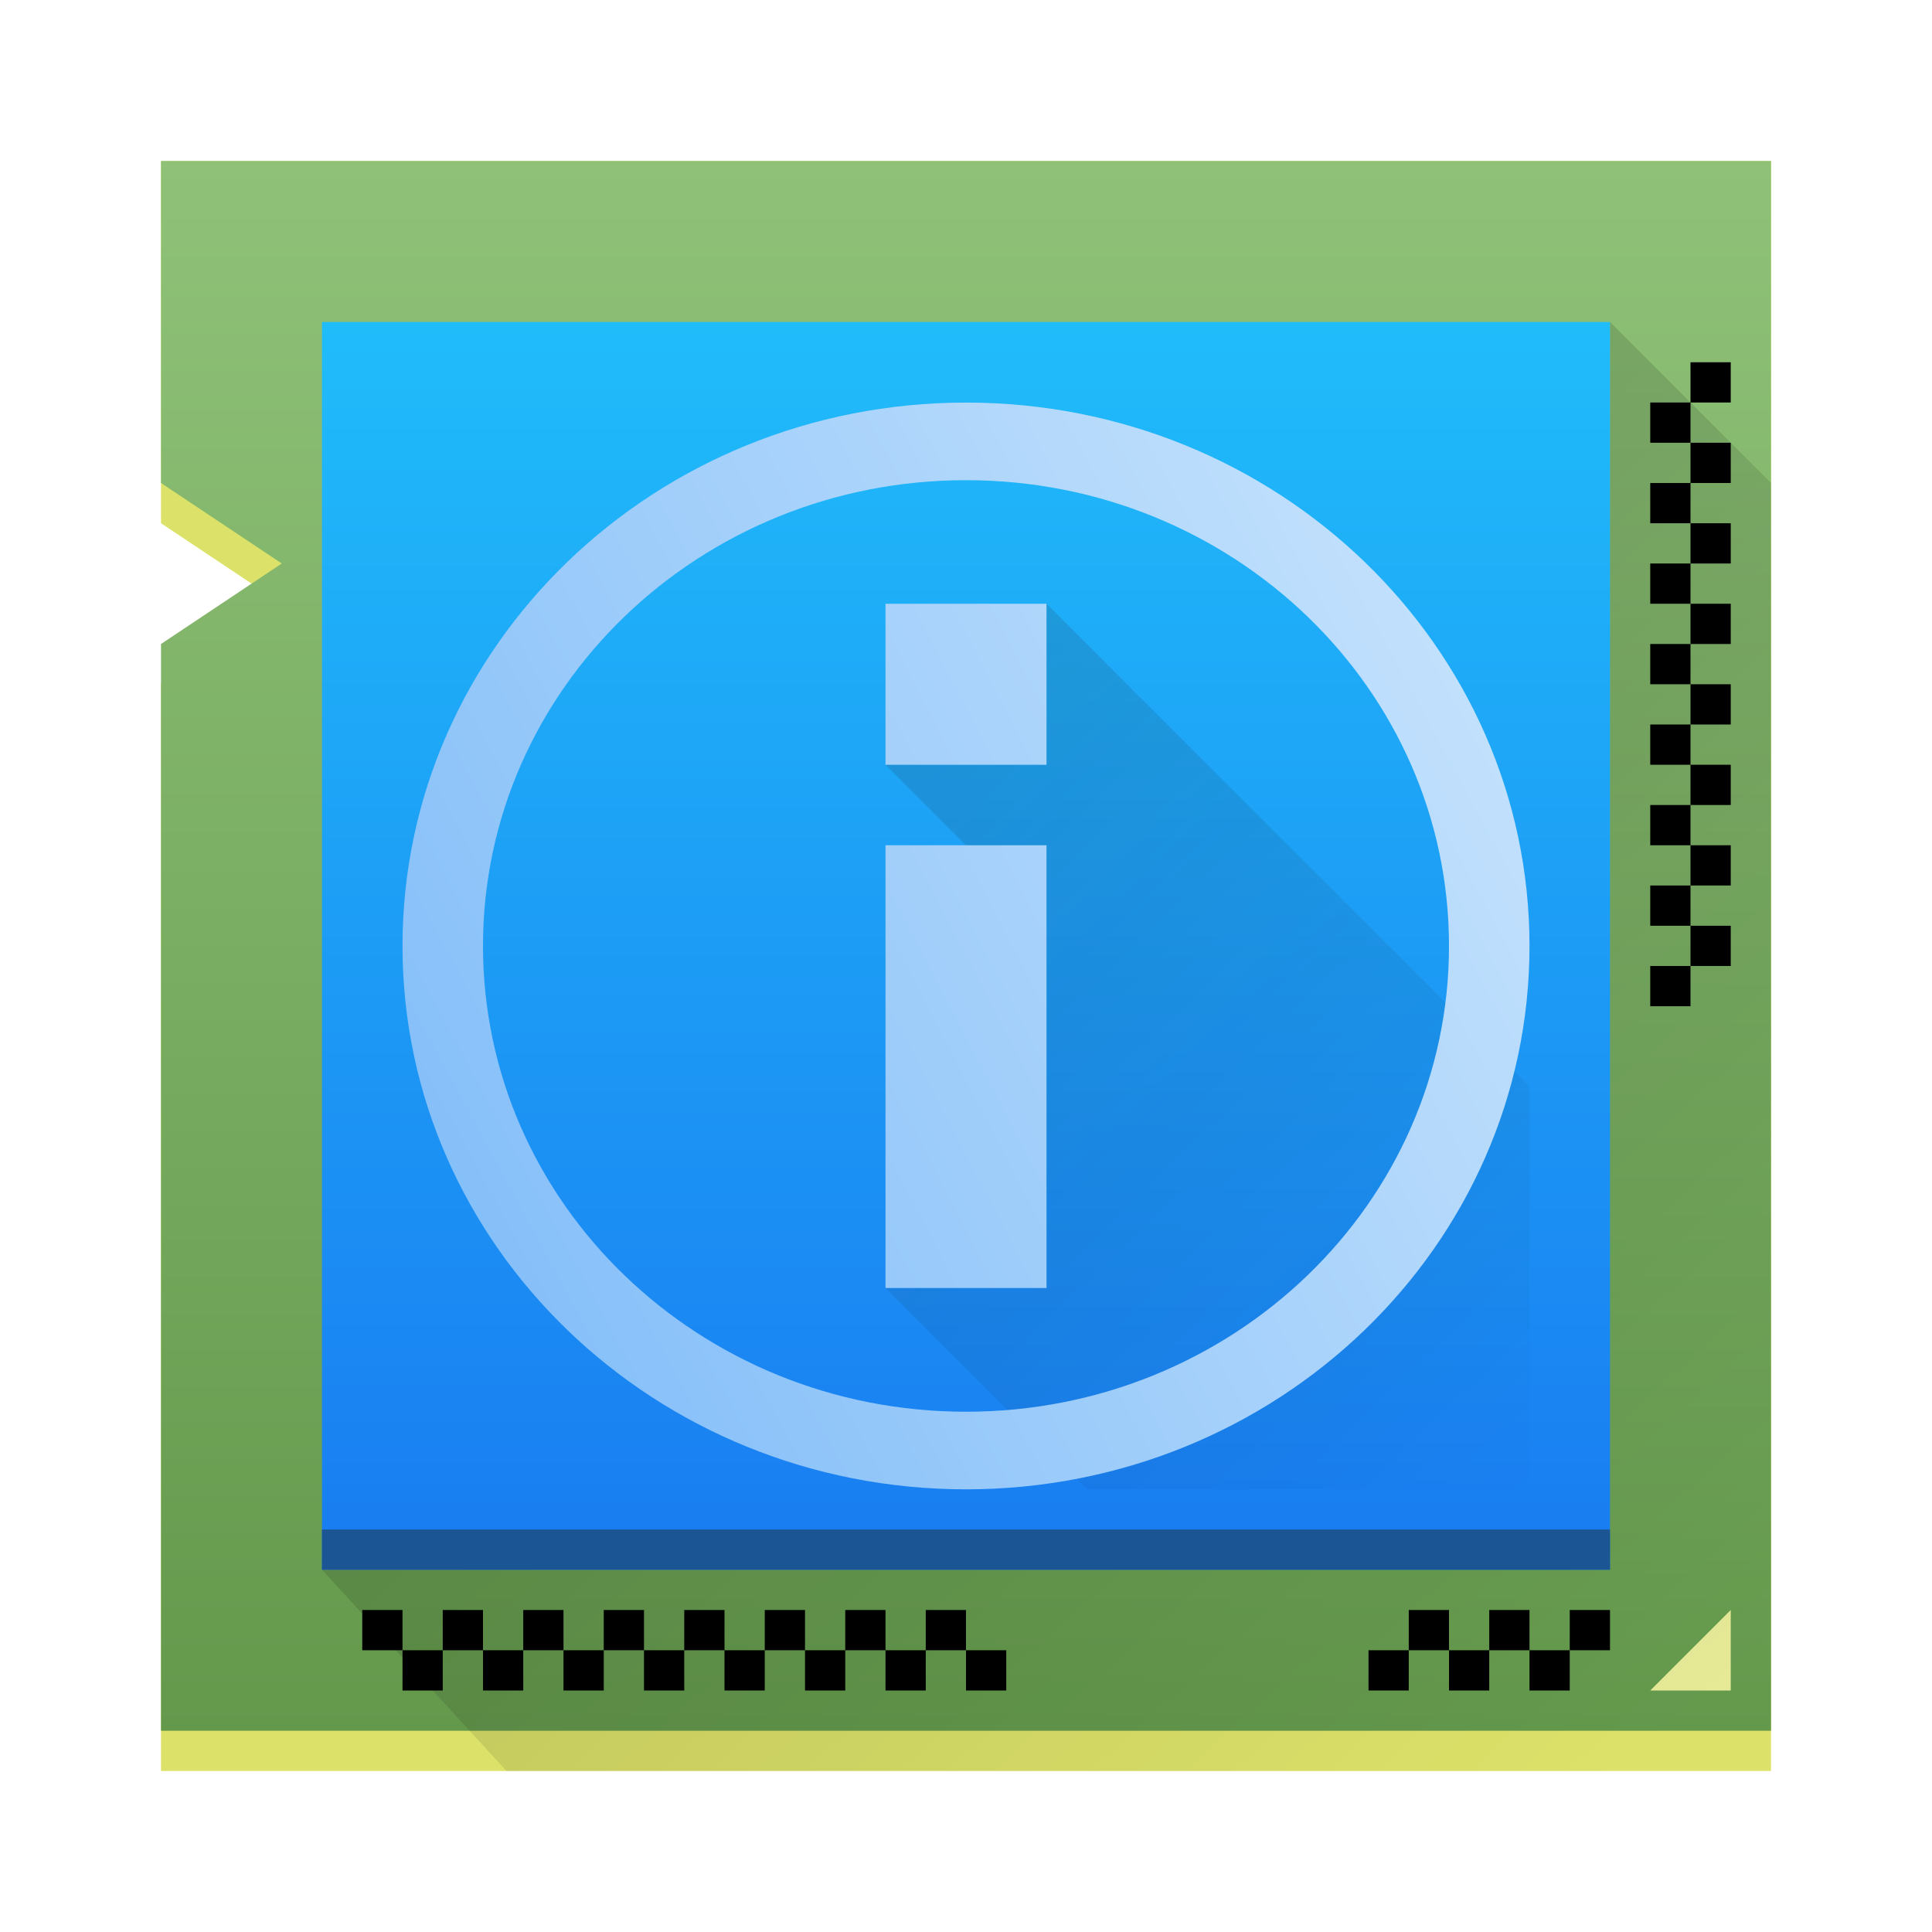
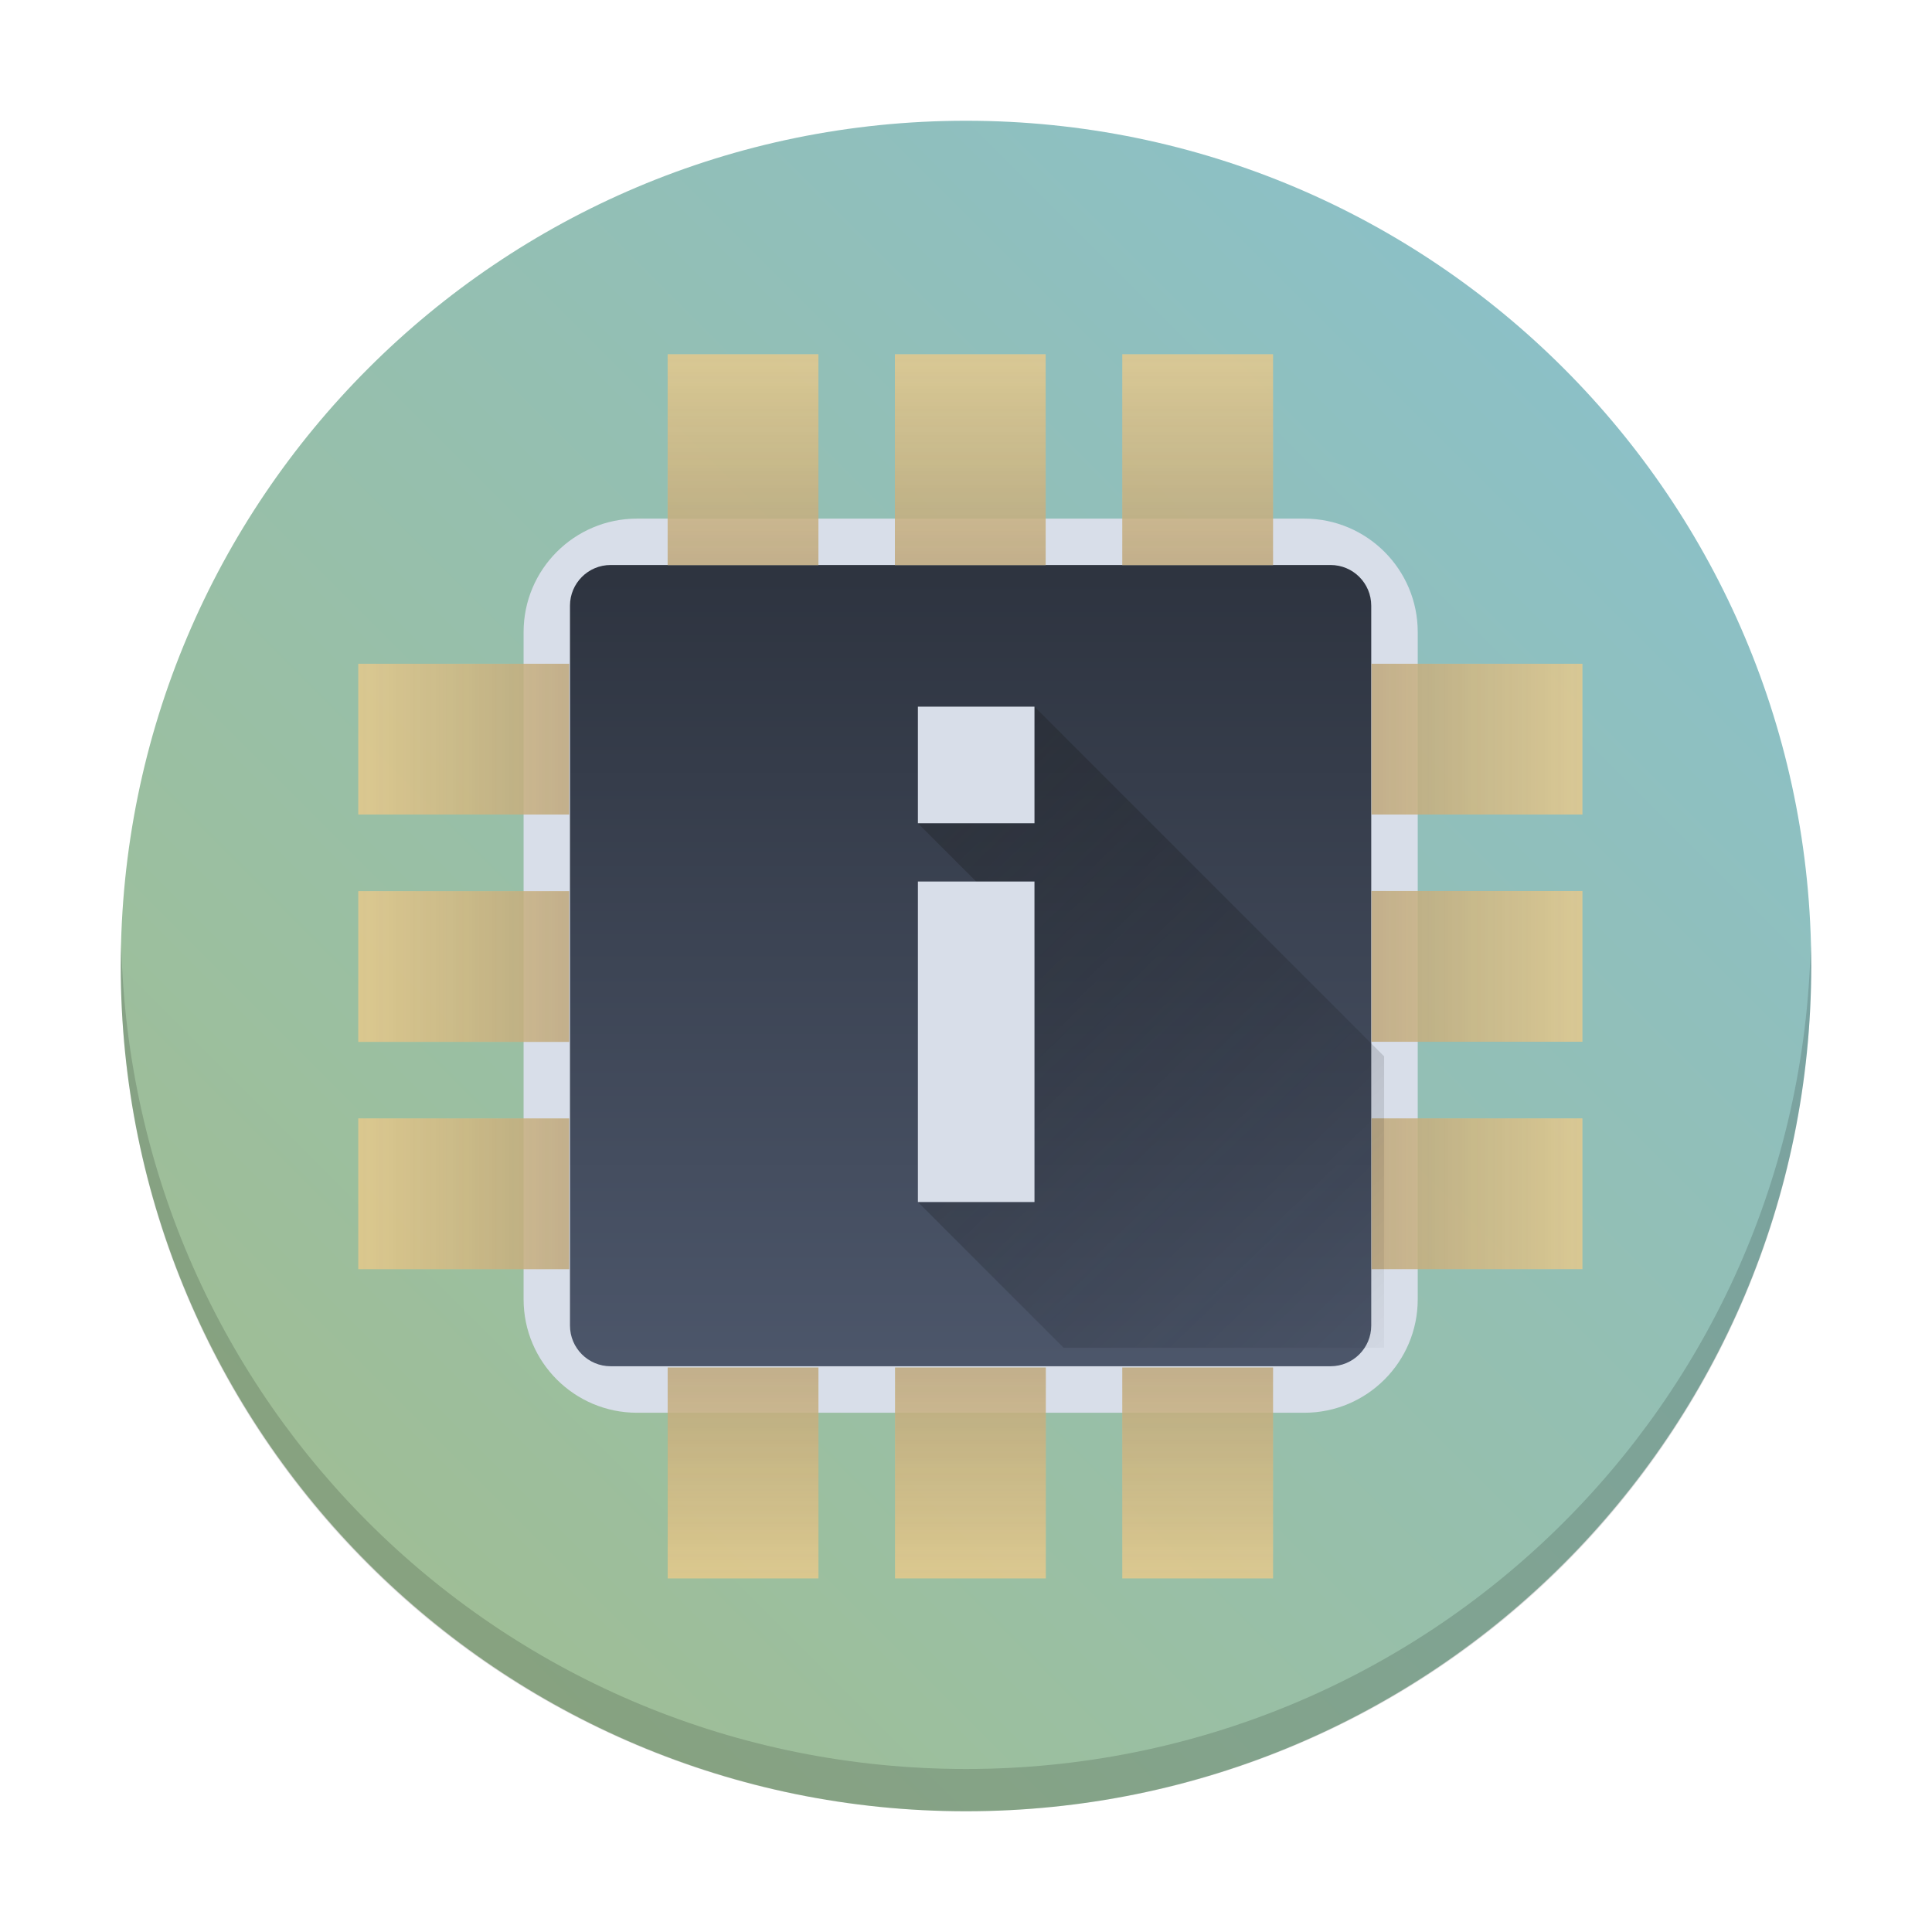
- <svg xmlns="http://www.w3.org/2000/svg" xmlns:xlink="http://www.w3.org/1999/xlink" width="48" height="48">
-   <defs>
-     <linearGradient id="a" y1="44" y2="4" gradientUnits="userSpaceOnUse" x2="0" gradientTransform="translate(0 1004.36)">
-       <stop stop-color="#63984b" />
-       <stop offset="1" stop-color="#8fc278" />
+ <svg xmlns="http://www.w3.org/2000/svg" xmlns:xlink="http://www.w3.org/1999/xlink" version="1" width="48" height="48" id="svg22">
+   <defs id="defs8">
+     <linearGradient id="linearGradient4167">
+       <stop style="stop-color:#a3be8c;stop-opacity:1;" offset="0" id="stop2" />
+       <stop style="stop-color:#88c0d0;stop-opacity:1;" offset="1" id="stop4" />
    </linearGradient>
-     <linearGradient id="b" y1="11" x1="17" y2="41" gradientUnits="userSpaceOnUse" x2="44" gradientTransform="translate(0 1004.36)">
-       <stop />
-       <stop offset="1" stop-opacity="0" />
+     <linearGradient xlink:href="#linearGradient4167" id="linearGradient4161" x1="-44" y1="-4" x2="-4" y2="-44" gradientUnits="userSpaceOnUse" gradientTransform="matrix(1.05,0,0,1.05,1.2,1.2)" />
+     <linearGradient id="linearGradient2403" x1="37.452" x2="37.452" y1="9.473" y2="14.003" gradientTransform="matrix(0.74046,0,0,1.4809,28.731,9.3751)" gradientUnits="userSpaceOnUse">
+       <stop stop-color="#2e3440" offset="0" id="stop29845" />
+       <stop stop-color="#4c566a" offset="1" id="stop29847" />
    </linearGradient>
-     <linearGradient id="c" y1="1003.36" y2="1027.36" x1="-93" x2="-70" gradientUnits="userSpaceOnUse">
-       <stop stop-color="#292c2f" />
-       <stop offset="1" stop-opacity="0" />
+     <linearGradient xlink:href="#linearGradient4426" id="linearGradient34058" gradientUnits="userSpaceOnUse" x1="39.58" y1="17.903" x2="39.58" y2="20.147" />
+     <linearGradient id="linearGradient4426" x1="39.58" x2="39.58" y1="17.903" y2="20.147" gradientUnits="userSpaceOnUse">
+       <stop stop-color="#2e3440" stop-opacity=".25" offset="0" id="stop29850" />
+       <stop stop-color="#2e3440" stop-opacity="0" offset="1" id="stop29852" />
    </linearGradient>
-     <linearGradient id="d" x1="-50" x2="-22.15" gradientUnits="userSpaceOnUse">
-       <stop stop-color="#7cbaf8" />
-       <stop offset="1" stop-color="#f4fcff" />
+     <linearGradient xlink:href="#linearGradient35715" id="linearGradient35490" gradientUnits="userSpaceOnUse" gradientTransform="matrix(0.7239147,0,0,0.7239147,83.61382,-708.7899)" x1="-93" y1="1003.36" x2="-70" y2="1027.36" />
+     <linearGradient id="linearGradient35715" y1="1003.36" y2="1027.36" x1="-93" x2="-70" gradientUnits="userSpaceOnUse" gradientTransform="translate(188.253,-1036.735)">
+       <stop stop-color="#292c2f" id="stop35711" />
+       <stop offset="1" stop-opacity="0" id="stop35713" style="stop-color:#000000;stop-opacity:0.06;" />
    </linearGradient>
-     <linearGradient xlink:href="#d" id="e" y1="1040.36" y2="1014.36" gradientUnits="userSpaceOnUse" x2="0" gradientTransform="translate(-.148)" />
-     <linearGradient id="f" y1="1043.36" y2="1012.36" x2="0" gradientUnits="userSpaceOnUse" gradientTransform="translate(60)">
-       <stop stop-color="#197cf1" />
-       <stop offset="1" stop-color="#20bcfa" />
-     </linearGradient>
-     <linearGradient xlink:href="#d" id="g" y1="37" y2="10" x2="0" gradientUnits="userSpaceOnUse" gradientTransform="translate(60 1004.36)" />
+     <linearGradient xlink:href="#linearGradient4426" id="linearGradient1096" gradientUnits="userSpaceOnUse" x1="39.58" y1="17.903" x2="39.58" y2="20.147" />
+     <linearGradient xlink:href="#linearGradient4426" id="linearGradient1098" gradientUnits="userSpaceOnUse" x1="39.58" y1="17.903" x2="39.58" y2="20.147" />
+     <linearGradient xlink:href="#linearGradient4426" id="linearGradient1100" gradientUnits="userSpaceOnUse" x1="39.58" y1="17.903" x2="39.58" y2="20.147" />
+     <linearGradient xlink:href="#linearGradient4426" id="linearGradient1102" gradientUnits="userSpaceOnUse" x1="39.58" y1="17.903" x2="39.58" y2="20.147" />
+     <linearGradient xlink:href="#linearGradient4426" id="linearGradient1104" gradientUnits="userSpaceOnUse" x1="39.58" y1="17.903" x2="39.58" y2="20.147" />
+     <linearGradient xlink:href="#linearGradient4426" id="linearGradient1106" gradientUnits="userSpaceOnUse" x1="39.58" y1="17.903" x2="39.58" y2="20.147" />
+     <linearGradient xlink:href="#linearGradient4426" id="linearGradient1108" gradientUnits="userSpaceOnUse" x1="39.58" y1="17.903" x2="39.58" y2="20.147" />
+     <linearGradient xlink:href="#linearGradient4426" id="linearGradient1110" gradientUnits="userSpaceOnUse" x1="39.58" y1="17.903" x2="39.58" y2="20.147" />
+     <linearGradient xlink:href="#linearGradient4426" id="linearGradient1112" gradientUnits="userSpaceOnUse" x1="39.58" y1="17.903" x2="39.58" y2="20.147" />
+     <linearGradient xlink:href="#linearGradient4426" id="linearGradient1114" gradientUnits="userSpaceOnUse" x1="39.58" y1="17.903" x2="39.58" y2="20.147" />
+     <linearGradient xlink:href="#linearGradient4426" id="linearGradient1116" gradientUnits="userSpaceOnUse" x1="39.58" y1="17.903" x2="39.58" y2="20.147" />
  </defs>
-   <g transform="translate(0-1004.36)">
-     <g fill-rule="evenodd">
-       <path fill="#dce269" d="m4 1008.36v9l3 2-3 2v27h40v-40z" />
-       <path fill="url(#a)" d="m4 1008.36v8l3 2-3 2v27h40v-39z" />
+   <rect style="fill:url(#linearGradient4161);fill-opacity:1;stroke-width:1.05" ry="21" rx="21" transform="matrix(0,-1,-1,0,0,0)" height="42" width="42" y="-45" x="-45" id="rect10" />
+   <path d="M 3.012,23.475 C 3.008,23.65 3,23.824 3,24 3,35.634 12.366,45 24,45 35.634,45 45,35.634 45,24 45,23.824 44.992,23.65 44.987,23.475 44.71,34.863 35.458,43.95 24,43.95 12.542,43.95 3.29,34.863 3.013,23.475 Z" style="opacity:0.15;stroke-width:1.05" id="path12" />
+   <g transform="matrix(2.903121,0,0,2.903121,-139.9859,-53.61119)" id="g29974">
+     <rect x="52.7" y="22.905" width="7.652" height="7.652" ry="0.971" fill="#d8dee9" id="rect29970" />
+     <rect x="53.097" y="23.302" width="6.857" height="6.857" ry="0.348" fill="url(#linearGradient2403)" id="rect29972" style="fill:url(#linearGradient2403)" />
+   </g>
+   <g transform="matrix(3.557397,0,0,3.557397,-174.4641,-72.72865)" id="g30012">
+     <g transform="matrix(0,-0.97049,0.65667,0,46.865,65.079)" id="g29980">
+       <rect x="38.495" y="17.903" width="1.085" height="2.243" fill="#ebcb8b" opacity="0.8" id="rect29976" />
+       <rect x="38.495" y="17.903" width="1.085" height="2.243" fill="url(#linearGradient4426)" opacity="0.8" id="rect29978" style="fill:url(#linearGradient1096)" />
    </g>
-     <g color="#000000">
-       <path d="m9 1044.36v1h1v-1zm1 1v1h1v-1zm1 0h1v-1h-1zm1 0v1h1v-1zm1 0h1v-1h-1zm1 0v1h1v-1zm1 0h1v-1h-1zm1 0v1h1v-1zm1 0h1v-1h-1zm1 0v1h1v-1zm1 0h1v-1h-1zm1 0v1h1v-1zm1 0h1v-1h-1zm1 0v1h1v-1zm1 0h1v-1h-1zm1 0v1h1v-1z" />
-       <path d="m35 1044.36v1h1v-1zm1 1v1h1v-1zm1 0h1v-1h-1zm1 0v1h1v-1zm1 0h1v-1h-1zm-4 0h-1v1h1z" />
+     <g transform="matrix(0,-0.97049,0.65667,0,46.865,63.492)" id="g29986">
+       <rect x="38.495" y="17.903" width="1.085" height="2.243" fill="#ebcb8b" opacity="0.8" id="rect29982" />
+       <rect x="38.495" y="17.903" width="1.085" height="2.243" fill="url(#linearGradient4426)" opacity="0.8" id="rect29984" style="fill:url(#linearGradient1098)" />
    </g>
-     <path fill="#e6ea97" fill-rule="evenodd" d="m43 1044.36l-2 2h2z" />
-     <path color="#000000" d="m42 1013.36v1h1v-1zm0 1h-1v1h1zm0 1v1h1v-1zm0 1h-1v1h1zm0 1v1h1v-1zm0 1h-1v1h1zm0 1v1h1v-1zm0 1h-1v1h1zm0 1v1h1v-1zm0 1h-1v1h1zm0 1v1h1v-1zm0 1h-1v1h1zm0 1v1h1v-1zm0 1h-1v1h1zm0 1v1h1v-1zm0 1h-1v1h1z" />
-     <g fill-rule="evenodd">
-       <path opacity=".2" fill="url(#b)" d="m40 1012.36v31h-32l4.584 5h31.416v-32z" />
-       <rect width="32" x="8" y="1012.36" fill="url(#f)" height="31" />
-       <rect width="32" x="8" y="1042.36" fill="#1c5593" height="1" />
-       <path opacity=".2" fill="url(#c)" d="m-80 1007.36h-4l4 4v9h-4l5 5h11v-10l-12-12z" transform="translate(106 16)" />
-       <g fill="url(#e)" transform="translate(60.15)">
-         <path d="m-38.15 1019.36v4h4v-4z" />
-         <path d="m-38.15 1025.36v11h4v-11z" />
-       </g>
+     <g transform="matrix(0,-0.97049,0.65667,0,46.865,66.667)" id="g29992">
+       <rect x="38.495" y="17.903" width="1.085" height="2.243" fill="#ebcb8b" opacity="0.8" id="rect29988" />
+       <rect x="38.495" y="17.903" width="1.085" height="2.243" fill="url(#linearGradient4426)" opacity="0.8" id="rect29990" style="fill:url(#linearGradient1100)" />
    </g>
-     <path fill="url(#g)" stroke-linejoin="round" stroke-width=".5" d="m24 1014.362a14 13.5 0 0 0 -14 13.5 14 13.5 0 0 0 14 13.5 14 13.5 0 0 0 14 -13.5 14 13.5 0 0 0 -14 -13.5m0 1.928a12 11.571 0 0 1 12 11.572 12 11.571 0 0 1 -12 11.572 12 11.571 0 0 1 -12 -11.572 12 11.571 0 0 1 12 -11.572" />
+     <g transform="matrix(0,0.97049,-0.65667,0,64.774,-10.691)" id="g29998">
+       <rect x="38.495" y="17.903" width="1.085" height="2.243" fill="#ebcb8b" opacity="0.8" id="rect29994" />
+       <rect x="38.495" y="17.903" width="1.085" height="2.243" fill="url(#linearGradient4426)" opacity="0.8" id="rect29996" style="fill:url(#linearGradient1102)" />
+     </g>
+     <g transform="matrix(0,0.97049,-0.65667,0,64.774,-12.279)" id="g30004">
+       <rect x="38.495" y="17.903" width="1.085" height="2.243" fill="#ebcb8b" opacity="0.8" id="rect30000" />
+       <rect x="38.495" y="17.903" width="1.085" height="2.243" fill="url(#linearGradient4426)" opacity="0.8" id="rect30002" style="fill:url(#linearGradient1104)" />
+     </g>
+     <g transform="matrix(0,0.97049,-0.65667,0,64.774,-9.1038)" id="g30010">
+       <rect x="38.495" y="17.903" width="1.085" height="2.243" fill="#ebcb8b" opacity="0.8" id="rect30006" />
+       <rect x="38.495" y="17.903" width="1.085" height="2.243" fill="url(#linearGradient4426)" opacity="0.8" id="rect30008" style="fill:url(#linearGradient1106)" />
+     </g>
  </g>
+   <g transform="matrix(0,3.557397,-3.557397,0,120.8482,-174.5641)" id="g30050">
+     <g transform="matrix(0,-0.97049,0.65667,0,46.865,65.079)" id="g30018">
+       <rect x="38.495" y="17.903" width="1.085" height="2.243" fill="#ebcb8b" opacity="0.8" id="rect30014" />
+       <rect x="38.495" y="17.903" width="1.085" height="2.243" fill="url(#linearGradient4426)" opacity="0.8" id="rect30016" style="fill:url(#linearGradient1108)" />
+     </g>
+     <g transform="matrix(0,-0.97049,0.65667,0,46.865,63.492)" id="g30024">
+       <rect x="38.495" y="17.903" width="1.085" height="2.243" fill="#ebcb8b" opacity="0.8" id="rect30020" />
+       <rect x="38.495" y="17.903" width="1.085" height="2.243" fill="url(#linearGradient4426)" opacity="0.8" id="rect30022" style="fill:url(#linearGradient1110)" />
+     </g>
+     <g transform="matrix(0,-0.97049,0.65667,0,46.865,66.667)" id="g30030">
+       <rect x="38.495" y="17.903" width="1.085" height="2.243" fill="#ebcb8b" opacity="0.8" id="rect30026" />
+       <rect x="38.495" y="17.903" width="1.085" height="2.243" fill="url(#linearGradient4426)" opacity="0.8" id="rect30028" style="fill:url(#linearGradient1112)" />
+     </g>
+     <g transform="matrix(0,0.97049,-0.65667,0,64.774,-10.691)" id="g30036">
+       <rect x="38.495" y="17.903" width="1.085" height="2.243" fill="#ebcb8b" opacity="0.8" id="rect30032" />
+       <rect x="38.495" y="17.903" width="1.085" height="2.243" fill="url(#linearGradient4426)" opacity="0.8" id="rect30034" style="fill:url(#linearGradient1114)" />
+     </g>
+     <g transform="matrix(0,0.97049,-0.65667,0,64.774,-12.279)" id="g30042">
+       <rect x="38.495" y="17.903" width="1.085" height="2.243" fill="#ebcb8b" opacity="0.8" id="rect30038" />
+       <rect x="38.495" y="17.903" width="1.085" height="2.243" fill="url(#linearGradient4426)" opacity="0.8" id="rect30040" style="fill:url(#linearGradient1116)" />
+     </g>
+     <g transform="matrix(0,0.97049,-0.65667,0,64.774,-9.1038)" id="g30048">
+       <rect x="38.495" y="17.903" width="1.085" height="2.243" fill="#ebcb8b" opacity="0.8" id="rect30044" />
+       <rect x="38.495" y="17.903" width="1.085" height="2.243" fill="url(#linearGradient4426)" opacity="0.8" id="rect30046" style="fill:url(#linearGradient34058)" />
+     </g>
+   </g>
+   <path opacity="0.2" fill="url(#c)" d="M 25.701,20.453 H 22.805 l 2.896,2.896 v 6.515 H 22.805 l 3.62,3.62 h 7.963 V 26.244 L 25.701,17.557 Z" id="path29702-9" style="opacity:0.485;fill:url(#linearGradient35490);fill-rule:evenodd;stroke-width:0.724" />
+   <path d="m 22.805,17.557 v 2.896 h 2.896 V 17.557 Z" id="path29704-5" style="fill:#d8dee9;fill-opacity:1;fill-rule:evenodd;stroke-width:0.724" />
+   <path d="m 22.805,21.901 v 7.963 h 2.896 v -7.963 z" id="path29706-0" style="fill:#d8dee9;fill-opacity:1;fill-rule:evenodd;stroke-width:0.724" />
</svg>
